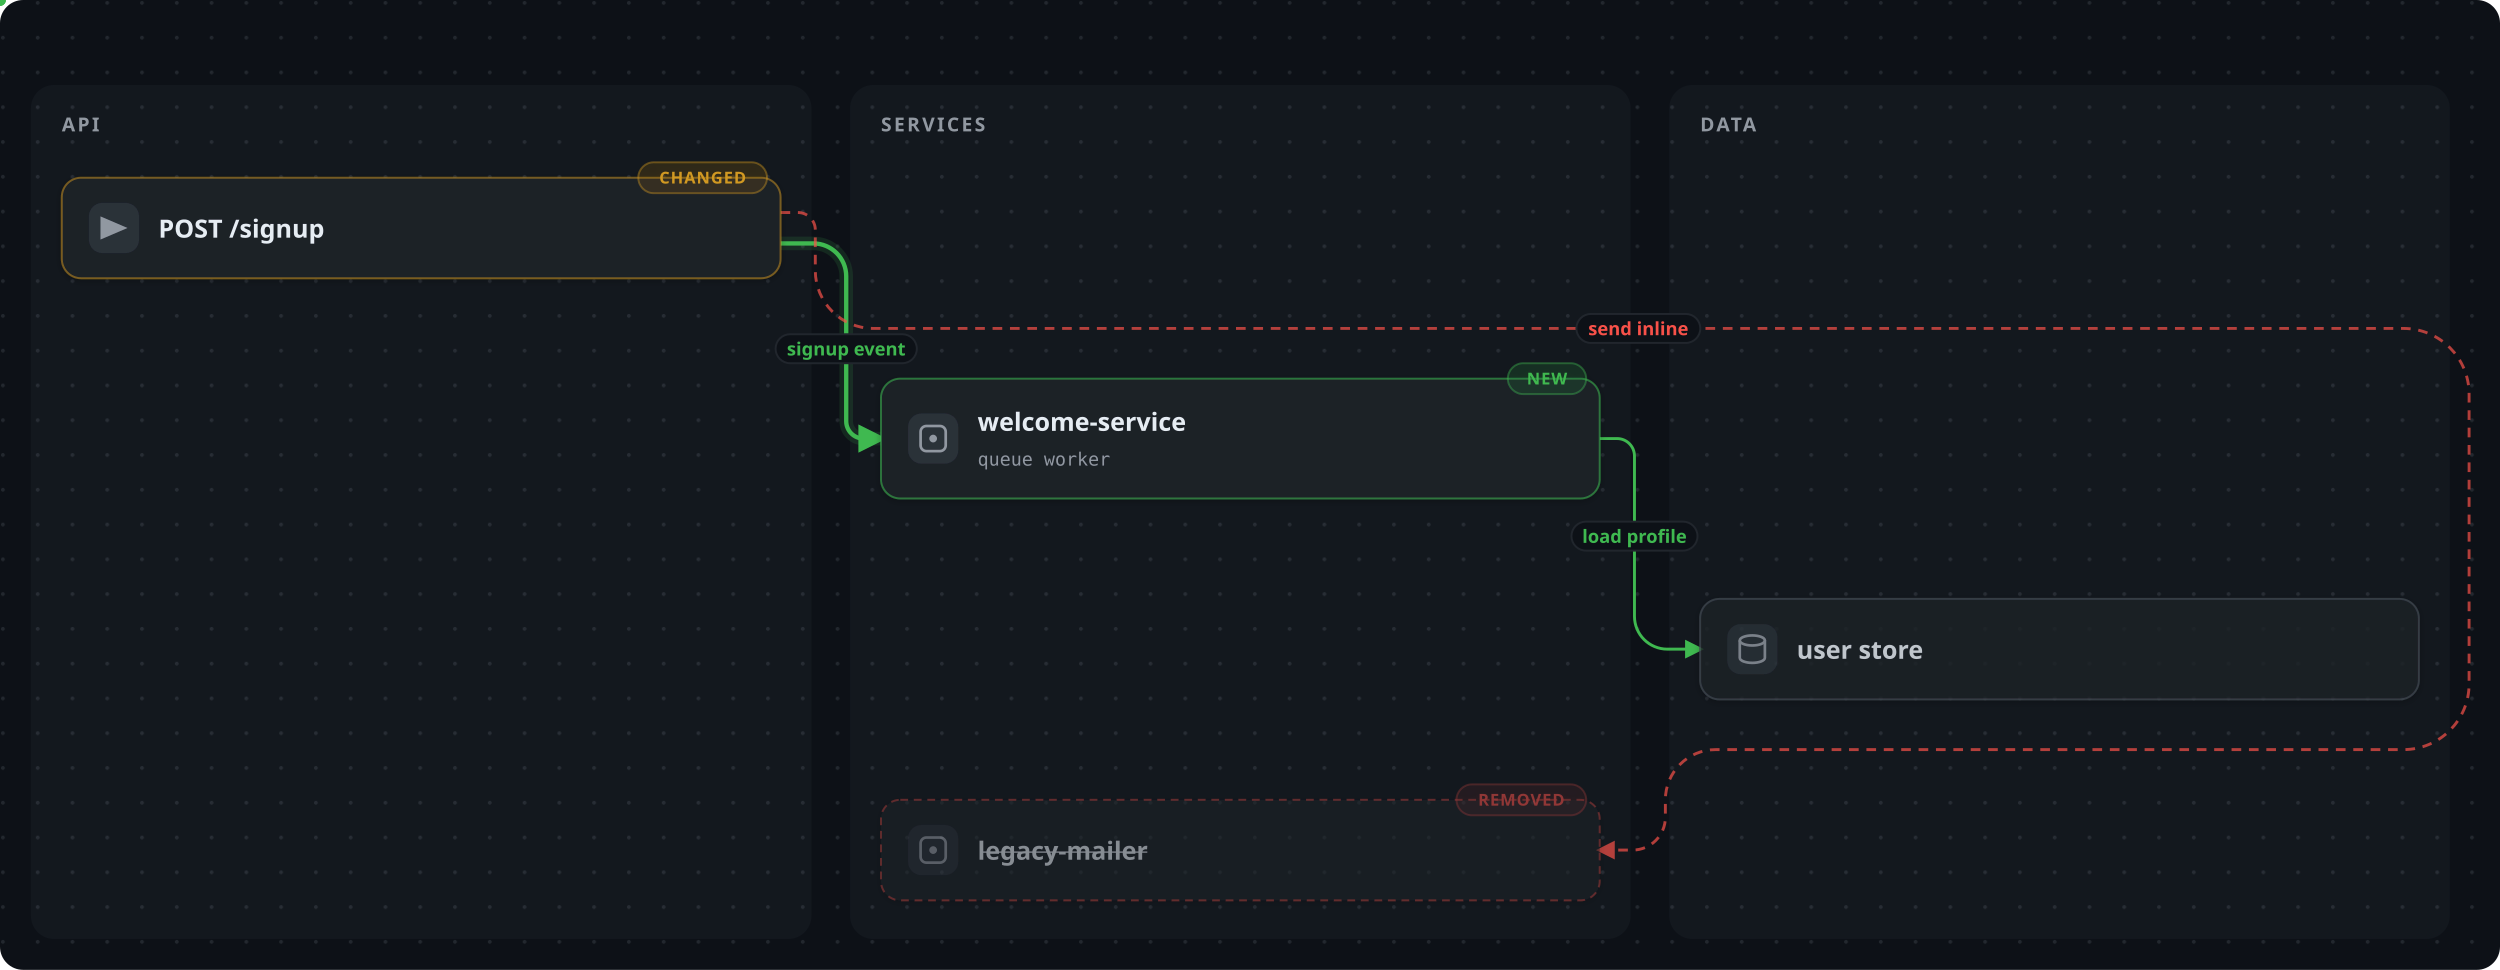
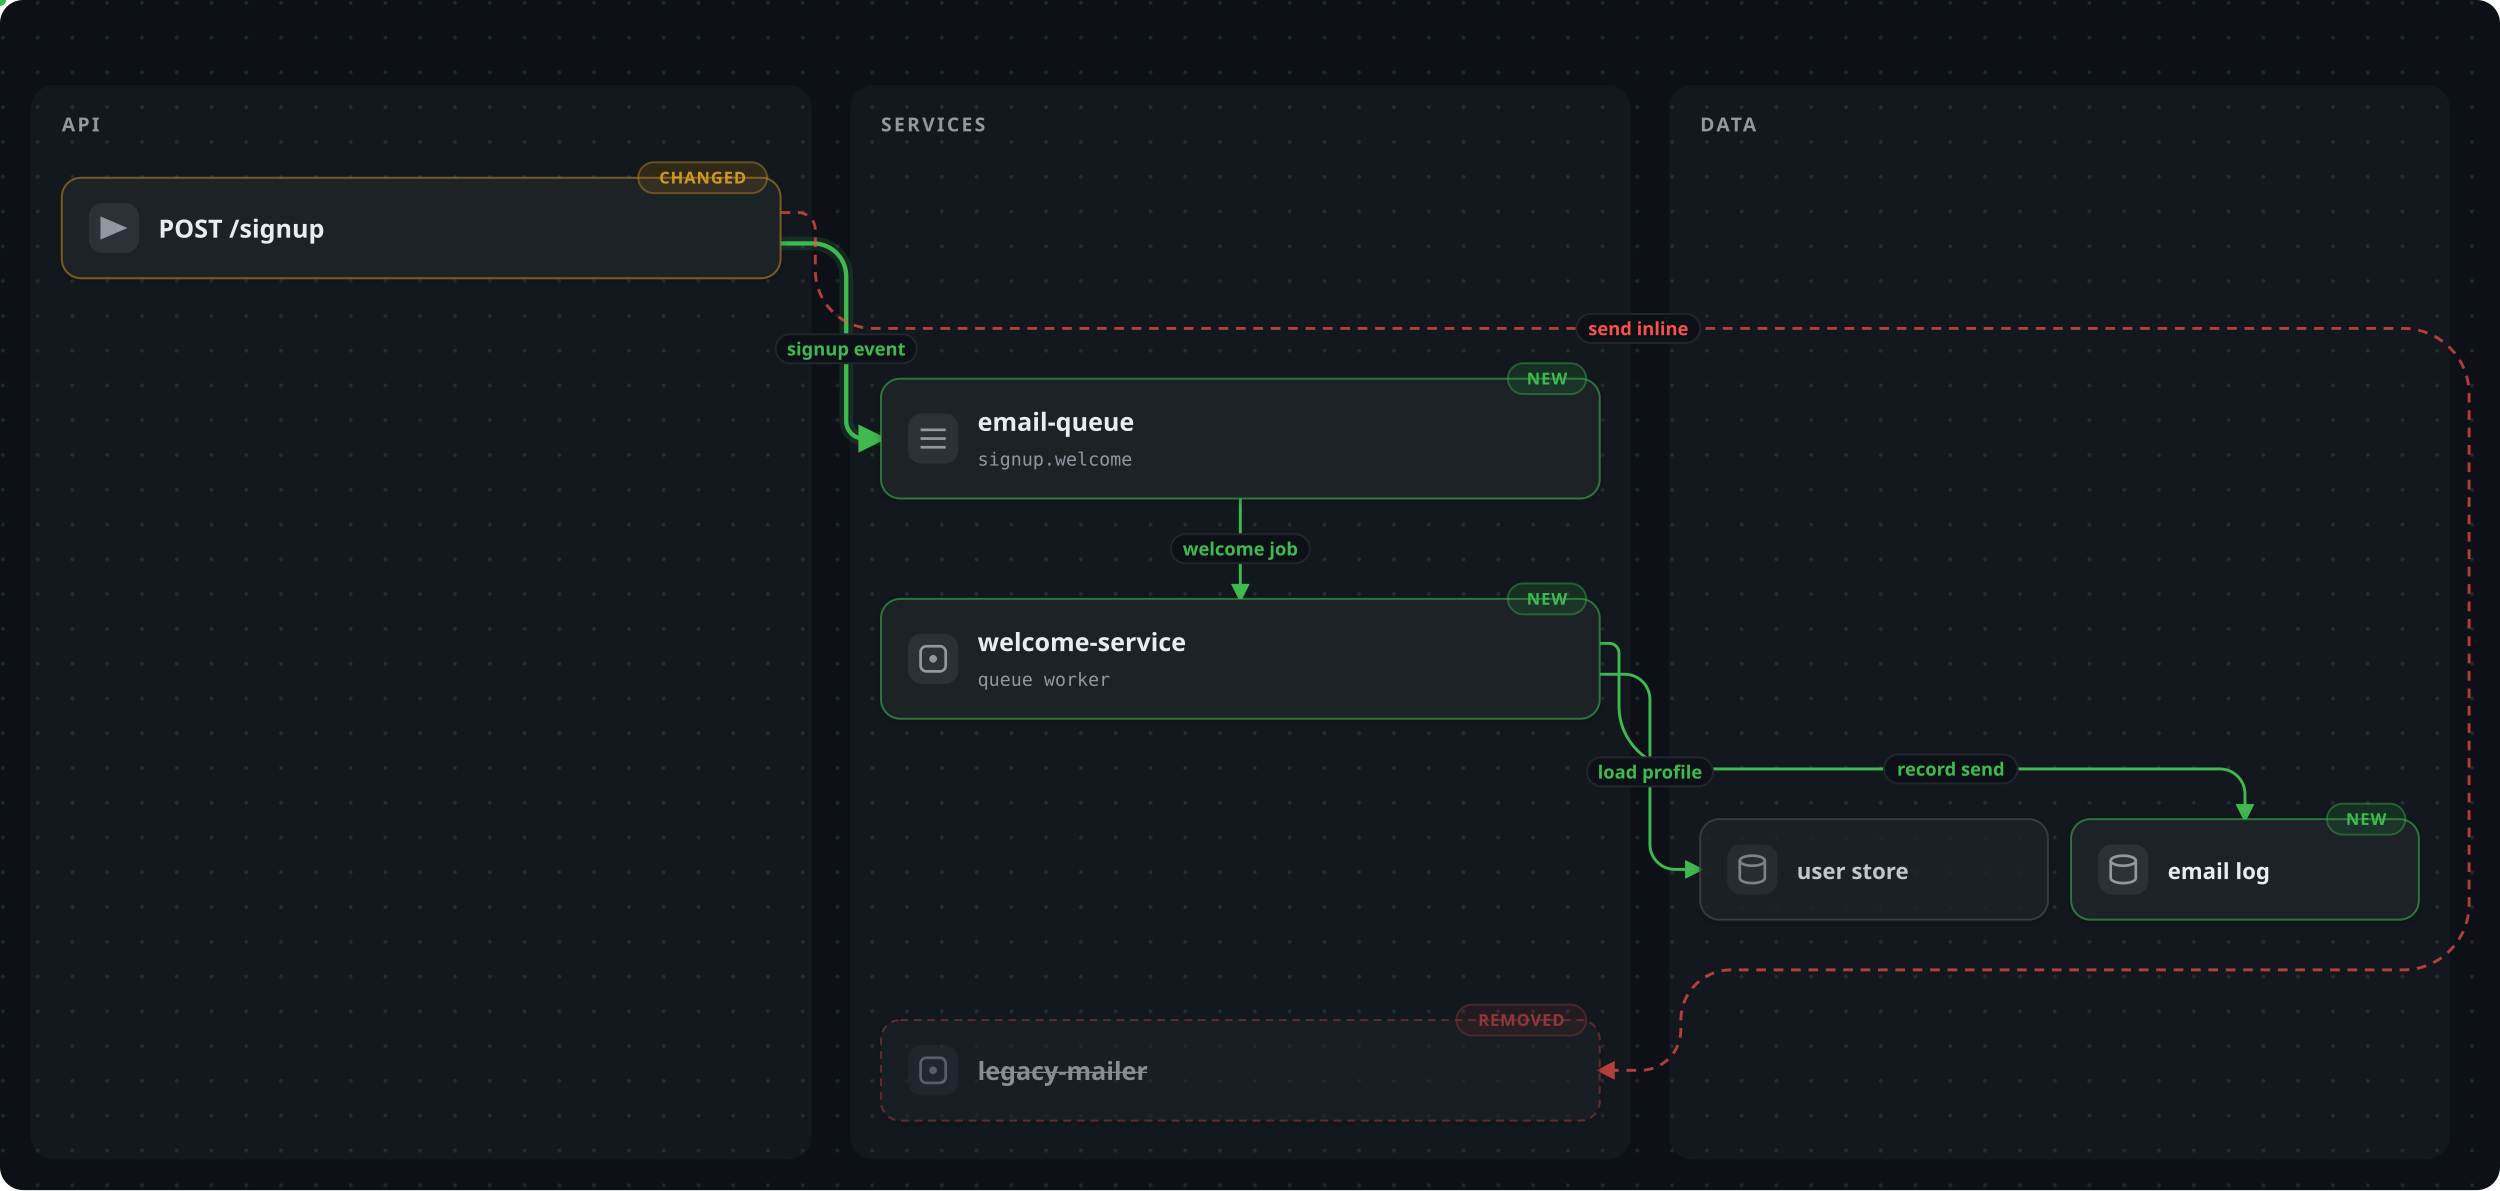
- <svg xmlns="http://www.w3.org/2000/svg" viewBox="0 0 1294 502" width="1294" height="502" role="img" aria-label="Add a welcome email on signup">
+ <svg xmlns="http://www.w3.org/2000/svg" viewBox="0 0 1294 616" width="1294" height="616" role="img" aria-label="Add a welcome email on signup">
  <style>text{font-family:-apple-system, BlinkMacSystemFont, "Segoe UI", "Noto Sans", Helvetica, Arial, sans-serif}.lanebox{fill:rgba(110,118,129,.07)}.lanelabel{font-size:10px;font-weight:700;letter-spacing:.12em;fill:#9198a1}.card{fill:#1c2128;stroke:#3d444d;stroke-width:1}.card-added{stroke:#3fb950;stroke-opacity:.55}.card-modified{stroke:#d29922;stroke-opacity:.5}.ghost{opacity:.55}.ghost .card{stroke:#f85149;stroke-dasharray:4 3;stroke-opacity:.6}.context{opacity:.82}.ntitle{font-weight:600;fill:#e6edf3}.strike{text-decoration:line-through}.nsub{font-size:9.5px;fill:#9198a1;font-family:ui-monospace, SFMono-Regular, "SF Mono", Menlo, Consolas, monospace}.chip{fill:rgba(110,118,129,.18)}.glyph{fill:#9198a1}.glyph-stroke{stroke:#9198a1;stroke-width:1.4;fill:none}.bdg text{font-size:8.5px;font-weight:700;letter-spacing:.06em}.bdg rect{stroke-width:1}.bdg-added rect{fill:rgba(46,160,67,.15);stroke:rgba(63,185,80,.4)}.bdg-added text{fill:#3fb950}.bdg-modified rect{fill:rgba(187,128,9,.15);stroke:rgba(210,153,34,.4)}.bdg-modified text{fill:#d29922}.bdg-removed rect{fill:rgba(248,81,73,.12);stroke:rgba(248,81,73,.4)}.bdg-removed text{fill:#f85149}.bdg-neutral rect{fill:rgba(110,118,129,.18);stroke:#3d444d}.bdg-neutral text{fill:#9198a1}.edge{fill:none;stroke-width:1.5}.edge-added{stroke:#3fb950}.edge-modified{stroke:#d29922}.edge-removed{stroke:#f85149;stroke-dasharray:5 4;opacity:.7}.edge-neutral{stroke:#6e7681}.hero{stroke-width:2.25}.faded{opacity:.45}.glow{fill:none;stroke-width:7;opacity:.14}.msg-self{font-size:11px;fill:#e6edf3}.lpill{fill:#0d1117;stroke:#21262d;stroke-width:1}.ltext{font-size:9.5px;font-weight:600;fill:#9198a1}.ltext-added{fill:#3fb950}.ltext-modified{fill:#d29922}.ltext-removed{fill:#f85149}.cardsh{filter:drop-shadow(0 1px 2px rgba(0,0,0,.28))}.lifeline{stroke:#30363d;stroke-width:1;stroke-dasharray:3 4}.actbar{fill:rgba(46,160,67,.15);stroke:rgba(63,185,80,.4)}.msg{fill:none;stroke-width:1.5}.msg-return{stroke-dasharray:4 3;opacity:.8}.msg-strong{stroke-width:2.25}</style>
  <defs>
    <pattern id="dots" width="18" height="18" patternUnits="userSpaceOnUse">
      <circle cx="1.5" cy="1.5" r="1" fill="rgba(110,118,129,.22)" />
    </pattern>
    <marker id="mk-added" viewBox="0 0 10 10" refX="8" refY="5" markerWidth="6.5" markerHeight="6.5" orient="auto-start-reverse">
      <path d="M0,0 L10,5 L0,10 z" fill="#3fb950" />
    </marker>
    <marker id="mko-added" viewBox="0 0 10 10" refX="10" refY="5" markerWidth="6.5" markerHeight="6.5" orient="auto-start-reverse">
      <path d="M2,1 L10,5 L2,9" fill="none" stroke="#3fb950" stroke-width="1.6" stroke-linecap="round" stroke-linejoin="round" />
    </marker>
    <marker id="mk-modified" viewBox="0 0 10 10" refX="8" refY="5" markerWidth="6.5" markerHeight="6.5" orient="auto-start-reverse">
      <path d="M0,0 L10,5 L0,10 z" fill="#d29922" />
    </marker>
    <marker id="mko-modified" viewBox="0 0 10 10" refX="10" refY="5" markerWidth="6.5" markerHeight="6.5" orient="auto-start-reverse">
      <path d="M2,1 L10,5 L2,9" fill="none" stroke="#d29922" stroke-width="1.6" stroke-linecap="round" stroke-linejoin="round" />
    </marker>
    <marker id="mk-removed" viewBox="0 0 10 10" refX="8" refY="5" markerWidth="6.5" markerHeight="6.5" orient="auto-start-reverse">
      <path d="M0,0 L10,5 L0,10 z" fill="#f85149" />
    </marker>
    <marker id="mko-removed" viewBox="0 0 10 10" refX="10" refY="5" markerWidth="6.5" markerHeight="6.5" orient="auto-start-reverse">
      <path d="M2,1 L10,5 L2,9" fill="none" stroke="#f85149" stroke-width="1.6" stroke-linecap="round" stroke-linejoin="round" />
    </marker>
    <marker id="mk-neutral" viewBox="0 0 10 10" refX="8" refY="5" markerWidth="6.5" markerHeight="6.5" orient="auto-start-reverse">
      <path d="M0,0 L10,5 L0,10 z" fill="#6e7681" />
    </marker>
    <marker id="mko-neutral" viewBox="0 0 10 10" refX="10" refY="5" markerWidth="6.5" markerHeight="6.5" orient="auto-start-reverse">
      <path d="M2,1 L10,5 L2,9" fill="none" stroke="#6e7681" stroke-width="1.6" stroke-linecap="round" stroke-linejoin="round" />
    </marker>
  </defs>
-   <rect x="0" y="0" width="1294" height="502" rx="12" fill="#0d1117" />
-   <rect x="0" y="0" width="1294" height="502" rx="12" fill="url(#dots)" />
+   <rect x="0" y="0" width="1294" height="616" rx="12" fill="#0d1117" />
+   <rect x="0" y="0" width="1294" height="616" rx="12" fill="url(#dots)" />
  <g>
-     <rect class="lanebox" x="16" y="44" width="404" height="442" rx="12" />
+     <rect class="lanebox" x="16" y="44" width="404" height="556" rx="12" />
    <text class="lanelabel" x="32" y="68">API</text>
-     <rect class="lanebox" x="440" y="44" width="404" height="442" rx="12" />
+     <rect class="lanebox" x="440" y="44" width="404" height="556" rx="12" />
    <text class="lanelabel" x="456" y="68">SERVICES</text>
-     <rect class="lanebox" x="864" y="44" width="404" height="442" rx="12" />
+     <rect class="lanebox" x="864" y="44" width="404" height="556" rx="12" />
    <text class="lanelabel" x="880" y="68">DATA</text>
  </g>
  <g>
    <path class="glow" stroke="#3fb950" d="M404,126 L421,126 C430.39,126 438,133.61 438,143 L438,218 C438,222.97 442.03,227 447,227 L456,227" />
    <path class="edge edge-added hero" d="M404,126 L421,126 C430.39,126 438,133.61 438,143 L438,218 C438,222.97 442.03,227 447,227 L456,227" marker-end="url(#mk-added)" />
    <circle r="3" fill="#3fb950">
      <animateMotion dur="2.1s" repeatCount="indefinite" path="M404,126 L421,126 C430.39,126 438,133.61 438,143 L438,218 C438,222.97 442.03,227 447,227 L456,227" />
    </circle>
    <circle r="3" fill="#3fb950">
      <animateMotion dur="2.1s" begin="-1.4s" repeatCount="indefinite" path="M404,126 L421,126 C430.39,126 438,133.61 438,143 L438,218 C438,222.97 442.03,227 447,227 L456,227" />
    </circle>
    <circle r="3" fill="#3fb950">
      <animateMotion dur="2.1s" begin="-0.7s" repeatCount="indefinite" path="M404,126 L421,126 C430.39,126 438,133.61 438,143 L438,218 C438,222.97 442.03,227 447,227 L456,227" />
    </circle>
-     <path class="edge edge-added" d="M828,227 L837,227 C841.97,227 846,231.03 846,236 L846,319 C846,328.39 853.61,336 863,336 L880,336" marker-end="url(#mk-added)" />
-     <path class="edge edge-removed" d="M404,110 L413,110 C417.97,110 422,114.03 422,119 L422,140 C422,156.57 435.43,170 452,170 L1244,170 C1262.78,170 1278,185.22 1278,204 L1278,354 C1278,372.78 1262.78,388 1244,388 L888,388 C873.64,388 862,399.64 862,414 L862,423 C862,432.39 854.39,440 845,440 L828,440" marker-end="url(#mk-removed)" />
+     <path class="edge edge-added" d="M642,258 L642,310" marker-end="url(#mk-added)" />
+     <circle r="2.6" fill="#3fb950">
+       <animateMotion dur="1.6s" repeatCount="indefinite" path="M642,258 L642,310" />
+     </circle>
+     <path class="edge edge-added" d="M828,349 L841,349 C848.18,349 854,354.82 854,362 L854,437 C854,444.18 859.82,450 867,450 L880,450" marker-end="url(#mk-added)" />
+     <circle r="2.6" fill="#3fb950">
+       <animateMotion dur="1.6s" repeatCount="indefinite" path="M828,349 L841,349 C848.18,349 854,354.82 854,362 L854,437 C854,444.18 859.82,450 867,450 L880,450" />
+     </circle>
+     <path class="edge edge-added" d="M828,333 L833,333 C835.76,333 838,335.24 838,338 L838,365.5 C838,383.45 852.55,398 870.5,398 L1149,398 C1156.18,398 1162,403.82 1162,411 L1162,424" marker-end="url(#mk-added)" />
+     <circle r="2.6" fill="#3fb950">
+       <animateMotion dur="1.6s" repeatCount="indefinite" path="M828,333 L833,333 C835.76,333 838,335.24 838,338 L838,365.5 C838,383.45 852.55,398 870.5,398 L1149,398 C1156.18,398 1162,403.82 1162,411 L1162,424" />
+     </circle>
+     <path class="edge edge-removed" d="M404,110 L413,110 C417.97,110 422,114.03 422,119 L422,140 C422,156.57 435.43,170 452,170 L1244,170 C1262.78,170 1278,185.22 1278,204 L1278,468 C1278,486.78 1262.78,502 1244,502 L896,502 C881.64,502 870,513.64 870,528 L870,533 C870,544.6 860.6,554 849,554 L828,554" marker-end="url(#mk-removed)" />
  </g>
  <g>
    <g class="cardsh">
      <rect class="card card-modified" x="32" y="92" width="372" height="52" rx="10" />
      <rect class="chip" x="46" y="105" width="26" height="26" rx="7" />
      <g>
        <path class="glyph" d="M52,112 L66,118 L52,124 Z" />
      </g>
      <text class="ntitle" x="82" y="123" font-size="13">POST /signup</text>
      <g class="bdg bdg-modified">
        <rect x="330.38" y="84" width="66.62" height="16" rx="8" />
        <text x="363.69" y="95" text-anchor="middle">CHANGED</text>
      </g>
    </g>
    <g class="cardsh">
      <rect class="card card-added" x="456" y="196" width="372" height="62" rx="10" />
      <rect class="chip" x="470" y="214" width="26" height="26" rx="7" />
      <g>
-         <rect class="glyph-stroke" x="476.5" y="220.5" width="13" height="13" rx="3" />
-         <circle class="glyph" cx="483" cy="227" r="2" />
+         <path class="glyph-stroke" d="M476.5,222.5 h13" />
+         <path class="glyph-stroke" d="M476.5,227 h13" />
+         <path class="glyph-stroke" d="M476.5,231.5 h13" />
      </g>
-       <text class="ntitle" x="506" y="223" font-size="13">welcome-service</text>
-       <text class="nsub" x="506" y="241">queue worker</text>
+       <text class="ntitle" x="506" y="223" font-size="13">email-queue</text>
+       <text class="nsub" x="506" y="241">signup.welcome</text>
      <g class="bdg bdg-added">
        <rect x="780.45" y="188" width="40.55" height="16" rx="8" />
        <text x="800.73" y="199" text-anchor="middle">NEW</text>
      </g>
    </g>
+     <g class="cardsh">
+       <rect class="card card-added" x="456" y="310" width="372" height="62" rx="10" />
+       <rect class="chip" x="470" y="328" width="26" height="26" rx="7" />
+       <g>
+         <rect class="glyph-stroke" x="476.5" y="334.5" width="13" height="13" rx="3" />
+         <circle class="glyph" cx="483" cy="341" r="2" />
+       </g>
+       <text class="ntitle" x="506" y="337" font-size="13">welcome-service</text>
+       <text class="nsub" x="506" y="355">queue worker</text>
+       <g class="bdg bdg-added">
+         <rect x="780.45" y="302" width="40.55" height="16" rx="8" />
+         <text x="800.73" y="313" text-anchor="middle">NEW</text>
+       </g>
+     </g>
    <g class="cardsh ghost">
-       <rect class="card" x="456" y="414" width="372" height="52" rx="10" />
-       <rect class="chip" x="470" y="427" width="26" height="26" rx="7" />
+       <rect class="card" x="456" y="528" width="372" height="52" rx="10" />
+       <rect class="chip" x="470" y="541" width="26" height="26" rx="7" />
      <g>
-         <rect class="glyph-stroke" x="476.5" y="433.5" width="13" height="13" rx="3" />
-         <circle class="glyph" cx="483" cy="440" r="2" />
+         <rect class="glyph-stroke" x="476.5" y="547.5" width="13" height="13" rx="3" />
+         <circle class="glyph" cx="483" cy="554" r="2" />
      </g>
-       <text class="ntitle strike" x="506" y="445" font-size="13">legacy-mailer</text>
+       <text class="ntitle strike" x="506" y="559" font-size="13">legacy-mailer</text>
      <g class="bdg bdg-removed">
-         <rect x="753.88" y="406" width="67.12" height="16" rx="8" />
-         <text x="787.44" y="417" text-anchor="middle">REMOVED</text>
+         <rect x="753.88" y="520" width="67.12" height="16" rx="8" />
+         <text x="787.44" y="531" text-anchor="middle">REMOVED</text>
      </g>
    </g>
    <g class="cardsh context">
-       <rect class="card" x="880" y="310" width="372" height="52" rx="10" />
-       <rect class="chip" x="894" y="323" width="26" height="26" rx="7" />
+       <rect class="card" x="880" y="424" width="180" height="52" rx="10" />
+       <rect class="chip" x="894" y="437" width="26" height="26" rx="7" />
      <g>
-         <ellipse class="glyph-stroke" cx="907" cy="331.5" rx="6.5" ry="2.6" />
-         <path class="glyph-stroke" d="M900.5,331.5 v9 a6.5,2.6 0 0 0 13 0 v-9" />
+         <ellipse class="glyph-stroke" cx="907" cy="445.5" rx="6.5" ry="2.6" />
+         <path class="glyph-stroke" d="M900.5,445.5 v9 a6.5,2.6 0 0 0 13 0 v-9" />
      </g>
-       <text class="ntitle" x="930" y="341" font-size="13">user store</text>
+       <text class="ntitle" x="930" y="455" font-size="11.5">user store</text>
+     </g>
+     <g class="cardsh">
+       <rect class="card card-added" x="1072" y="424" width="180" height="52" rx="10" />
+       <rect class="chip" x="1086" y="437" width="26" height="26" rx="7" />
+       <g>
+         <ellipse class="glyph-stroke" cx="1099" cy="445.5" rx="6.5" ry="2.6" />
+         <path class="glyph-stroke" d="M1092.5,445.5 v9 a6.5,2.6 0 0 0 13 0 v-9" />
+       </g>
+       <text class="ntitle" x="1122" y="455" font-size="11.5">email log</text>
+       <g class="bdg bdg-added">
+         <rect x="1204.45" y="416" width="40.55" height="16" rx="8" />
+         <text x="1224.73" y="427" text-anchor="middle">NEW</text>
+       </g>
    </g>
  </g>
  <g>
    <g>
      <rect class="lpill" x="401.45" y="173" width="73.1" height="15" rx="7.5" />
      <text class="ltext ltext-added" x="438" y="184" text-anchor="middle">signup event</text>
    </g>
    <g>
-       <rect class="lpill" x="813.38" y="270" width="65.25" height="15" rx="7.5" />
-       <text class="ltext ltext-added" x="846" y="281" text-anchor="middle">load profile</text>
+       <rect class="lpill" x="606.02" y="276.5" width="71.96" height="15" rx="7.5" />
+       <text class="ltext ltext-added" x="642" y="287.5" text-anchor="middle">welcome job</text>
+     </g>
+     <g>
+       <rect class="lpill" x="821.38" y="392" width="65.25" height="15" rx="7.5" />
+       <text class="ltext ltext-added" x="854" y="403" text-anchor="middle">load profile</text>
+     </g>
+     <g>
+       <rect class="lpill" x="975.17" y="390.5" width="69.17" height="15" rx="7.5" />
+       <text class="ltext ltext-added" x="1009.75" y="401.5" text-anchor="middle">record send</text>
    </g>
    <g>
      <rect class="lpill" x="815.94" y="162.5" width="64.13" height="15" rx="7.5" />
      <text class="ltext ltext-removed" x="848" y="173.5" text-anchor="middle">send inline</text>
    </g>
  </g>
</svg>
